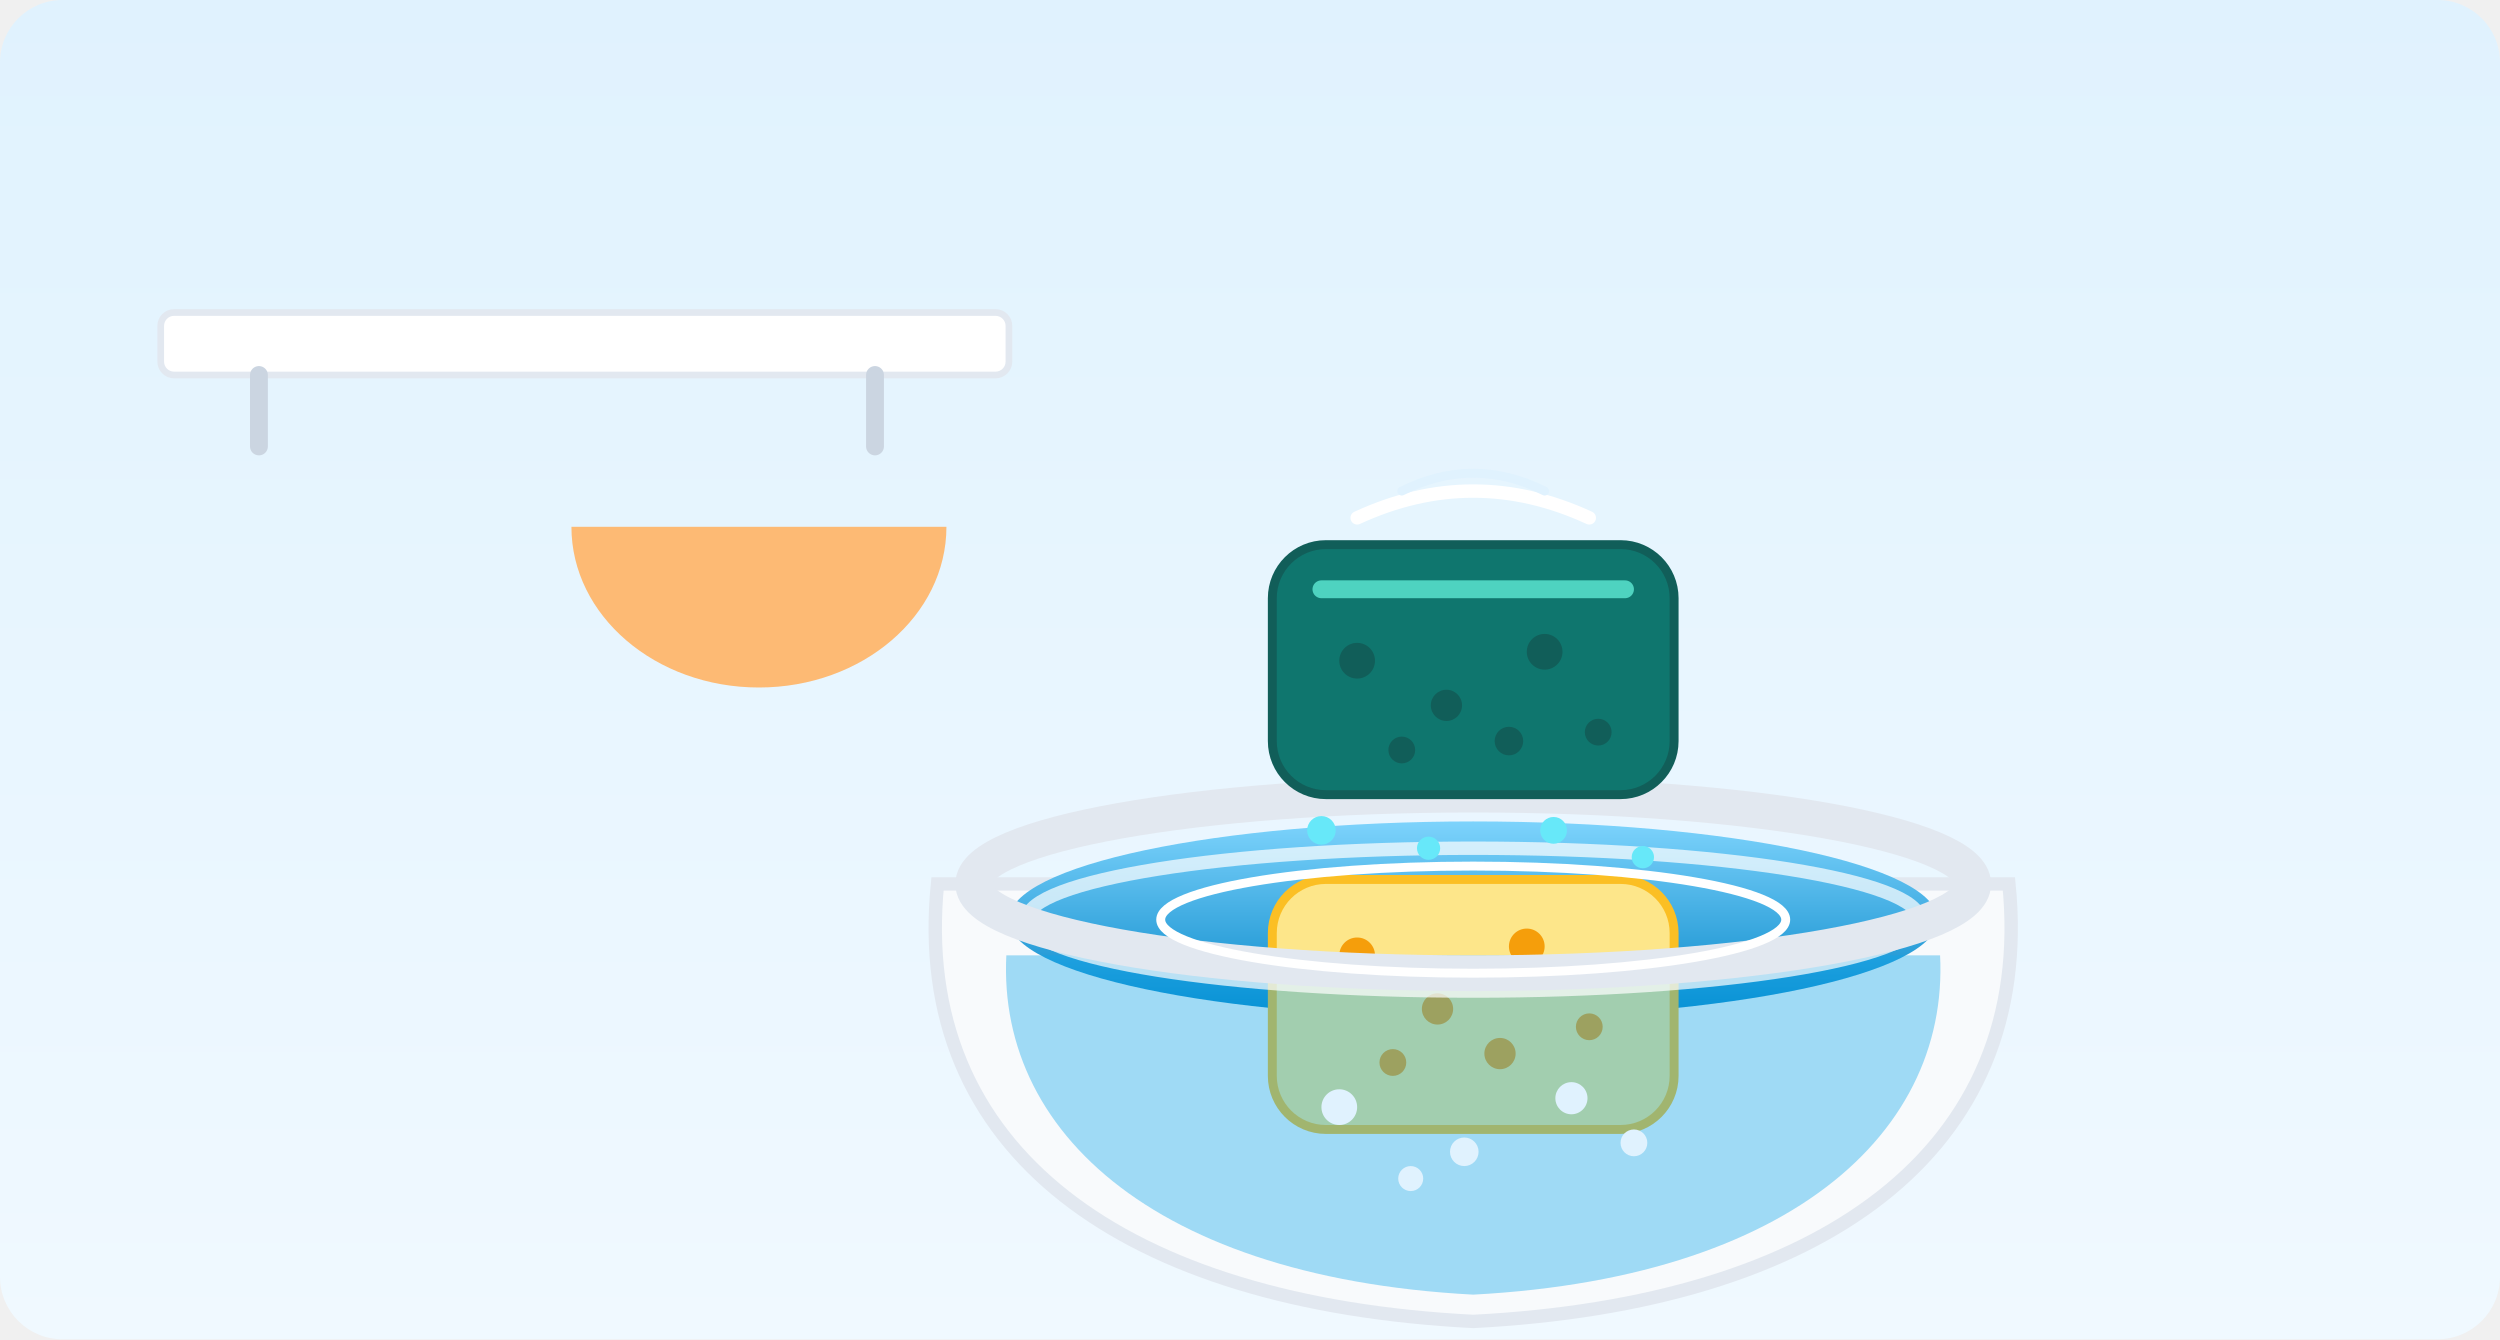
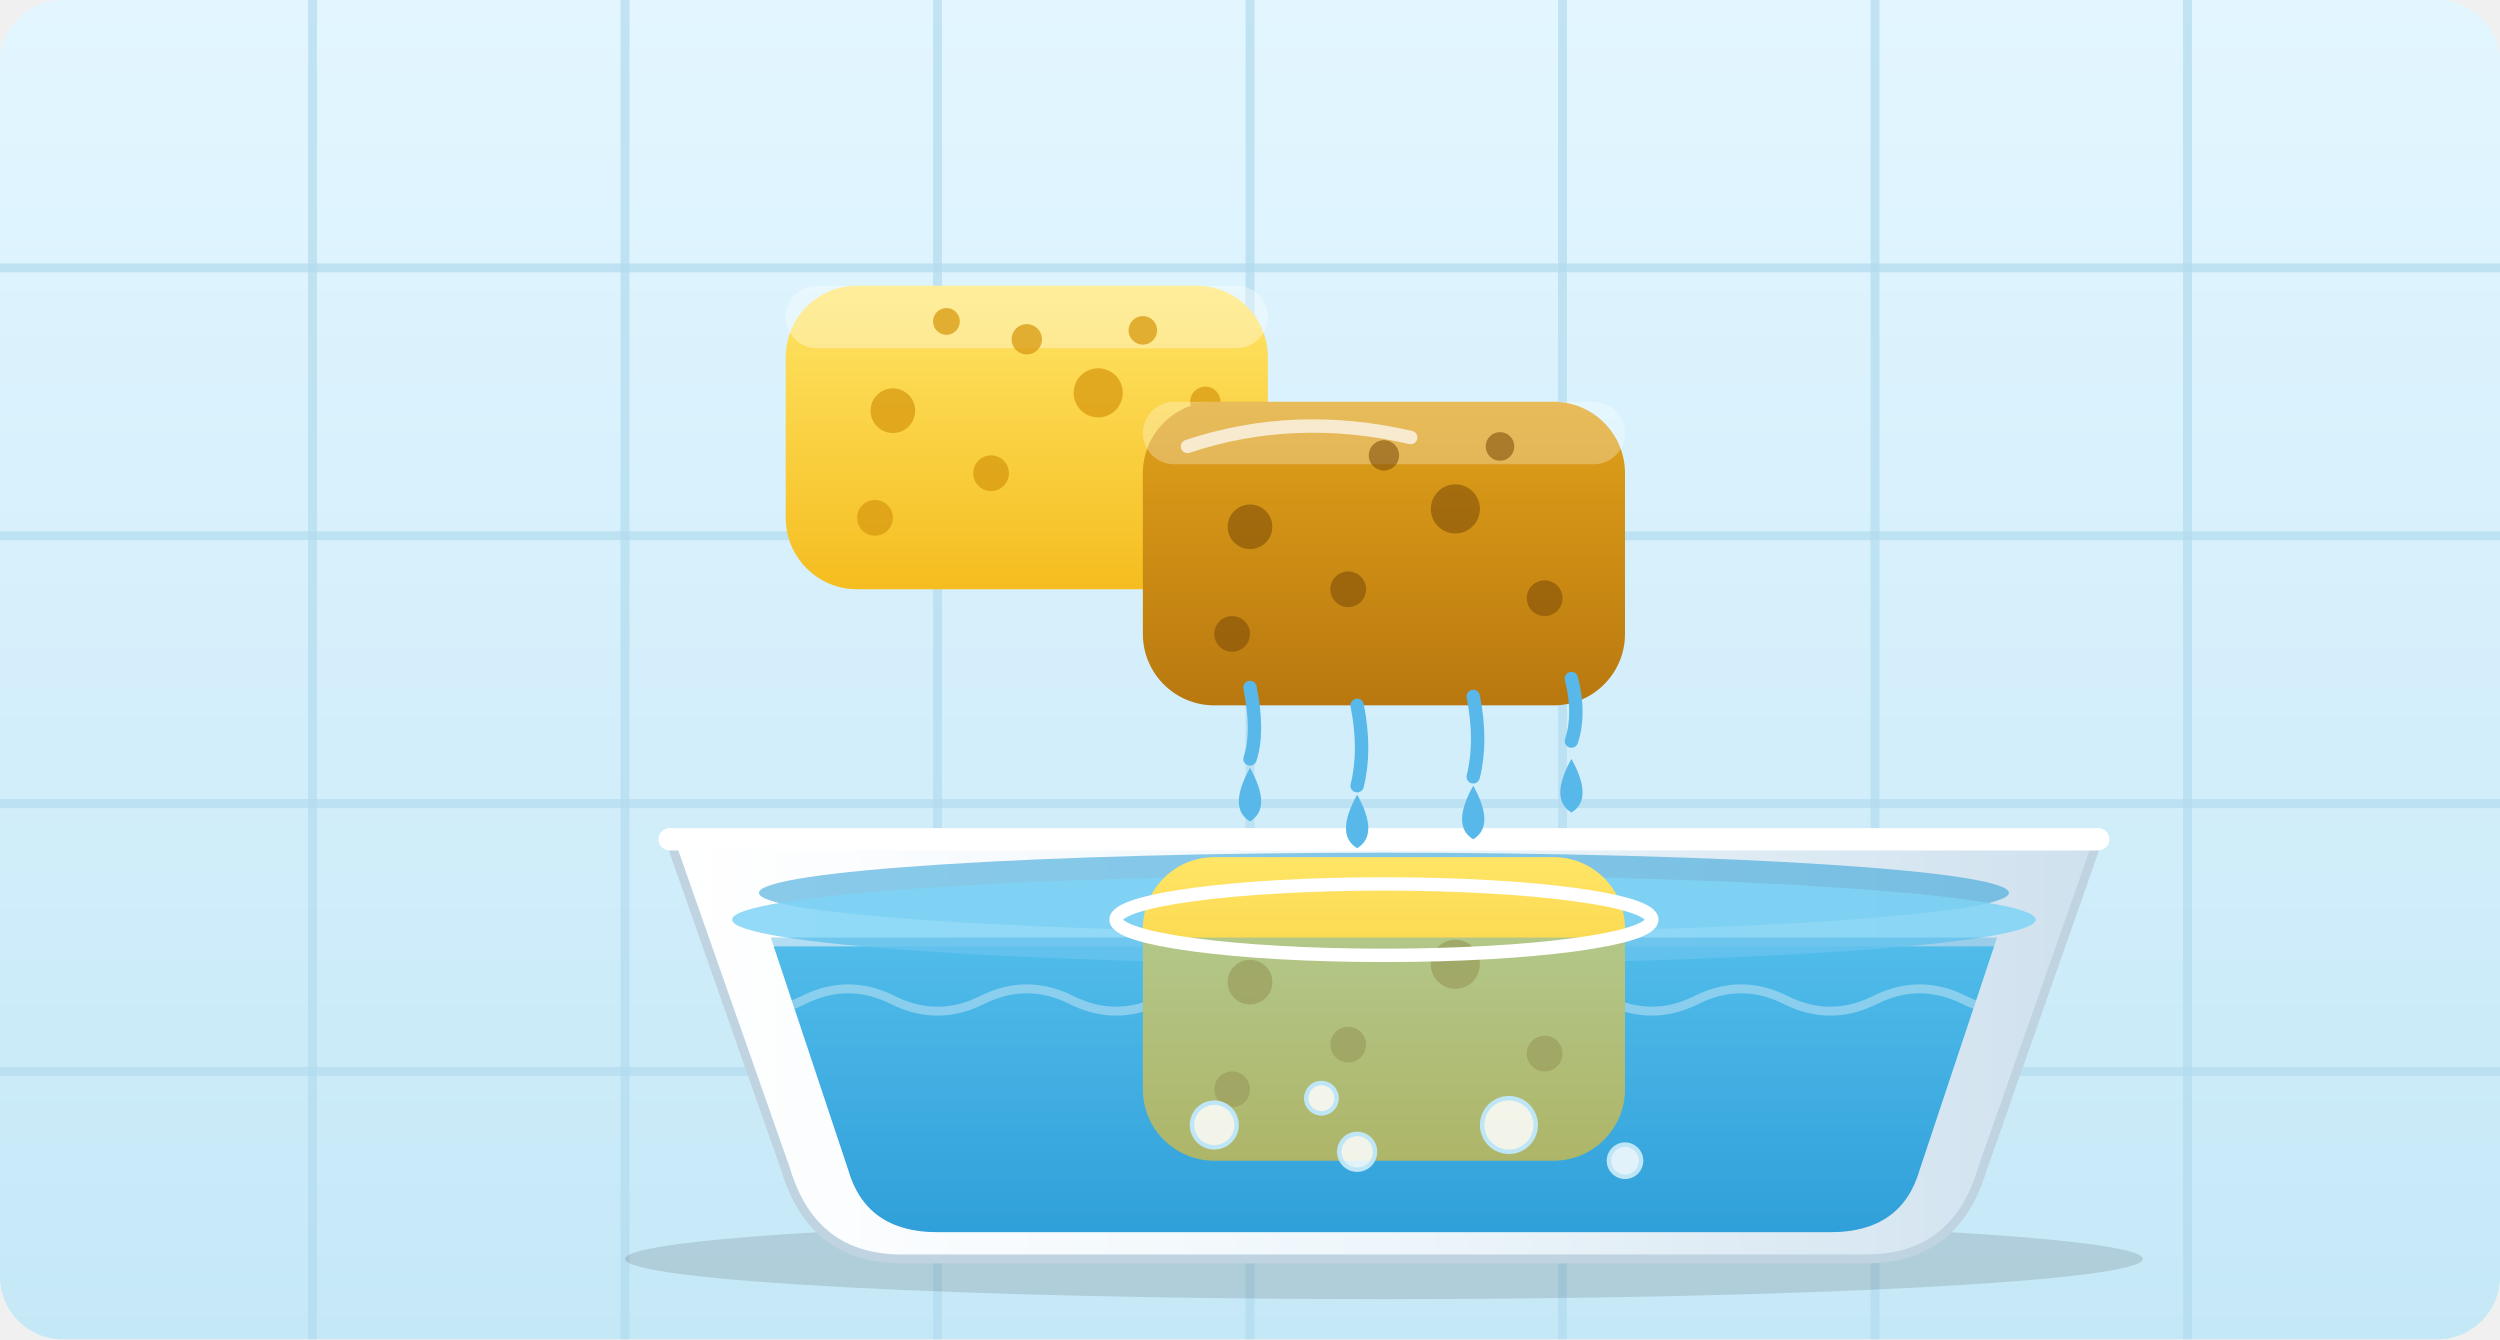
- <svg xmlns="http://www.w3.org/2000/svg" data-n="3" data-t="1" data-c="#0ea5e9" viewBox="0 0 560 300" role="img" aria-label="마른 스펀지가 대야 물에 잠겼다가 흠뻑 젖어 물방울을 떨어뜨리는 과정">
+ <svg xmlns="http://www.w3.org/2000/svg" data-n="3" data-t="1" data-c="#0ea5e9" viewBox="0 0 560 300" role="img" aria-label="마른 스펀지가 물에 푹 잠겼다가 흠뻑 젖어 물이 뚝뚝 떨어진다">
  <defs>
    <linearGradient id="soak_wall" x1="0" y1="0" x2="0" y2="1">
-       <stop offset="0" stop-color="#e0f2fe" />
-       <stop offset="1" stop-color="#f0f9ff" />
+       <stop offset="0" stop-color="#e3f6ff" />
+       <stop offset="1" stop-color="#c5e8f7" />
+     </linearGradient>
+     <linearGradient id="soak_tub" x1="0" y1="0" x2="1" y2="0">
+       <stop offset="0" stop-color="#ffffff" />
+       <stop offset=".5" stop-color="#eef6fb" />
+       <stop offset="1" stop-color="#cfe1ee" />
    </linearGradient>
    <linearGradient id="soak_water" x1="0" y1="0" x2="0" y2="1">
-       <stop offset="0" stop-color="#7dd3fc" />
-       <stop offset="1" stop-color="#0284c7" />
+       <stop offset="0" stop-color="#5ec8f0" />
+       <stop offset="1" stop-color="#1d8fcf" />
+     </linearGradient>
+     <linearGradient id="soak_dry" x1="0" y1="0" x2="0" y2="1">
+       <stop offset="0" stop-color="#ffe566" />
+       <stop offset="1" stop-color="#f5bd1f" />
+     </linearGradient>
+     <linearGradient id="soak_wet" x1="0" y1="0" x2="0" y2="1">
+       <stop offset="0" stop-color="#e0a21a" />
+       <stop offset="1" stop-color="#b9780f" />
    </linearGradient>
    <clipPath id="soak_clip">
      <rect width="560" height="300" rx="14" />
    </clipPath>
-     <clipPath id="soak_basin">
-       <path d="M226 208C220 250 255 286 330 290C405 286 440 250 434 208Z" />
+     <clipPath id="soak_inner">
+       <path d="M168 196H452L430 262Q426 276 410 276H210Q194 276 190 262Z" />
    </clipPath>
  </defs>
  <g clip-path="url(#soak_clip)">
    <rect width="560" height="300" fill="url(#soak_wall)" />
-     <rect x="36" y="70" width="190" height="14" rx="3" fill="#fff" stroke="#e2e8f0" stroke-width="1.5" />
-     <path d="M58 84V100M196 84V100" stroke="#cbd5e1" stroke-width="4" stroke-linecap="round" />
-     <path d="M210 198C204 258 252 292 330 296C408 292 456 258 450 198Z" fill="#f8fafc" stroke="#e2e8f0" stroke-width="3" />
-     <ellipse cx="330" cy="206" rx="104" ry="22" fill="url(#soak_water)" />
-     <g class="vs up" data-s="1" data-e="2">
-       <g class="mv" data-s="2" style="--from:translate(-160px,-100px);--d:1.6s;--ease:cubic-bezier(.3,.6,.3,1)">
-         <rect x="285" y="197" width="90" height="56" rx="12" fill="#fde68a" stroke="#fbbf24" stroke-width="2" />
-         <g fill="#f59e0b">
-           <circle cx="304" cy="214" r="4" />
-           <circle cx="322" cy="226" r="3.5" />
-           <circle cx="342" cy="212" r="4" />
-           <circle cx="356" cy="230" r="3" />
-           <circle cx="312" cy="238" r="3" />
-           <circle cx="336" cy="236" r="3.5" />
+     <g stroke="#b3dcee" stroke-width="2" stroke-opacity=".7">
+       <path d="M0 60H560M0 120H560M0 180H560M0 240H560" />
+       <path d="M70 0V300M140 0V300M210 0V300M280 0V300M350 0V300M420 0V300M490 0V300" />
+     </g>
+     <ellipse cx="310" cy="282" rx="170" ry="9" fill="#000" fill-opacity=".12" />
+     <path d="M150 188H470L444 262Q438 282 418 282H202Q182 282 176 262Z" fill="url(#soak_tub)" stroke="#bfd3e1" stroke-width="2" />
+     <g clip-path="url(#soak_inner)">
+       <rect x="160" y="212" width="300" height="80" fill="url(#soak_water)" />
+       <g class="a-slide" fill="none" stroke="#fff" stroke-opacity=".6" stroke-width="2">
+         <path d="M140 224q10 -5 20 0t20 0t20 0t20 0t20 0t20 0t20 0t20 0t20 0t20 0t20 0t20 0t20 0t20 0t20 0t20 0" />
+       </g>
+     </g>
+     <g class="vs" data-s="1" data-e="1">
+       <ellipse cx="310" cy="200" rx="140" ry="9" fill="#2a9fd6" fill-opacity=".55" />
+     </g>
+     <ellipse cx="310" cy="206" rx="146" ry="10" fill="#7fd3f5" fill-opacity=".85" />
+     <path d="M150 188H470" stroke="#fff" stroke-width="5" stroke-linecap="round" />
+     <g class="vs up" data-s="1" data-e="1">
+       <g transform="translate(230 98)">
+         <rect x="-54" y="-34" width="108" height="68" rx="16" fill="url(#soak_dry)" />
+         <rect x="-54" y="-34" width="108" height="14" rx="7" fill="#fff" fill-opacity=".35" />
+         <g fill="#d89a10" fill-opacity=".75">
+           <circle cx="-30" cy="-6" r="5" />
+           <circle cx="-8" cy="8" r="4" />
+           <circle cx="16" cy="-10" r="5.5" />
+           <circle cx="36" cy="10" r="4" />
+           <circle cx="-34" cy="18" r="4" />
+           <circle cx="0" cy="-22" r="3.4" />
+           <circle cx="26" cy="-24" r="3.2" />
+           <circle cx="-18" cy="-26" r="3" />
+           <circle cx="40" cy="-8" r="3.4" />
        </g>
      </g>
    </g>
-     <g clip-path="url(#soak_basin)">
-       <rect x="210" y="214" width="250" height="80" fill="#0ea5e9" opacity=".38" />
-     </g>
-     <ellipse cx="330" cy="206" rx="100" ry="16" fill="none" stroke="#fff" stroke-opacity=".7" stroke-width="3" />
-     <ellipse cx="330" cy="198" rx="112" ry="20" fill="none" stroke="#e2e8f0" stroke-width="8" />
-     <path class="vs" data-s="1" data-e="1" d="M128 118A42 36 0 0 0 212 118Z" fill="#fdba74" />
    <g class="vs" data-s="2" data-e="2">
-       <ellipse class="a-pulse" cx="330" cy="206" rx="70" ry="12" fill="none" stroke="#fff" stroke-width="2" />
-     </g>
-     <g class="vs" data-s="2" data-e="2" fill="#e0f2fe">
-       <circle class="a-rise" style="animation-delay:0s" cx="300" cy="248" r="4" />
-       <circle class="a-rise" style="animation-delay:-.4s" cx="328" cy="258" r="3.2" />
-       <circle class="a-rise" style="animation-delay:-.8s" cx="352" cy="246" r="3.6" />
-       <circle class="a-rise" style="animation-delay:-1.2s" cx="316" cy="264" r="2.8" />
-       <circle class="a-rise" style="animation-delay:-1.6s" cx="366" cy="256" r="3" />
-     </g>
-     <g class="vs" data-s="3">
-       <g class="mv" data-s="3" style="--from:translateY(75px);--d:1.3s;--ease:cubic-bezier(.2,.7,.3,1)">
-         <rect x="285" y="122" width="90" height="56" rx="12" fill="#0f766e" stroke="#115e59" stroke-width="2" />
-         <path d="M296 132H364" stroke="#5eead4" stroke-width="4" stroke-linecap="round" opacity=".8" />
-         <g fill="#115e59">
-           <circle cx="304" cy="148" r="4" />
-           <circle cx="324" cy="158" r="3.5" />
-           <circle cx="346" cy="146" r="4" />
-           <circle cx="358" cy="164" r="3" />
-           <circle cx="314" cy="168" r="3" />
-           <circle cx="338" cy="166" r="3.2" />
-         </g>
-         <path d="M304 116Q330 104 356 116" fill="none" stroke="#fff" stroke-width="3" stroke-linecap="round" />
-         <path d="M314 110Q330 102 346 110" fill="none" stroke="#e0f2fe" stroke-width="2" stroke-linecap="round" />
-         <g fill="#67e8f9">
-           <circle class="a-drip" style="animation-delay:0s" cx="296" cy="186" r="3.2" />
-           <circle class="a-drip" style="animation-delay:-.45s" cx="320" cy="190" r="2.6" />
-           <circle class="a-drip" style="animation-delay:-.9s" cx="348" cy="186" r="3" />
-           <circle class="a-drip" style="animation-delay:-1.3s" cx="368" cy="192" r="2.5" />
+       <g class="mv" data-s="2" style="--from:translateY(-96px);--d:1.1s;--ease:cubic-bezier(.4,0,.8,.6)">
+         <g transform="translate(310 226)">
+           <rect x="-54" y="-34" width="108" height="68" rx="16" fill="url(#soak_dry)" />
+           <g fill="#d89a10" fill-opacity=".75">
+             <circle cx="-30" cy="-6" r="5" />
+             <circle cx="-8" cy="8" r="4" />
+             <circle cx="16" cy="-10" r="5.5" />
+             <circle cx="36" cy="10" r="4" />
+             <circle cx="-34" cy="18" r="4" />
+           </g>
        </g>
      </g>
    </g>
+     <g class="vs" data-s="2" data-e="2">
+       <g clip-path="url(#soak_inner)">
+         <rect x="160" y="210" width="300" height="74" fill="#3aa9e0" fill-opacity=".38" />
+       </g>
+     </g>
+     <g class="vs" data-s="2" data-e="2" style="--dl:.5s">
+       <ellipse class="a-pulse" cx="310" cy="206" rx="60" ry="8" fill="none" stroke="#fff" stroke-width="3" />
+     </g>
+     <g class="vs" data-s="2" data-e="2" style="--dl:.4s" fill="#fff" fill-opacity=".85" stroke="#bfe6f7" stroke-width="1">
+       <circle class="a-rise" style="animation-delay:0s" cx="272" cy="252" r="5" />
+       <circle class="a-rise" style="animation-delay:-.7s" cx="304" cy="258" r="4" />
+       <circle class="a-rise" style="animation-delay:-1.4s" cx="338" cy="252" r="6" />
+       <circle class="a-rise" style="animation-delay:-2.1s" cx="364" cy="260" r="3.6" />
+       <circle class="a-rise" style="animation-delay:-2.8s" cx="296" cy="246" r="3.4" />
+     </g>
+     <g class="vs up" data-s="3">
+       <g transform="translate(310 124)">
+         <rect x="-54" y="-34" width="108" height="68" rx="16" fill="url(#soak_wet)" />
+         <rect x="-54" y="-34" width="108" height="14" rx="7" fill="#fff" fill-opacity=".28" />
+         <g fill="#7a4a07" fill-opacity=".55">
+           <circle cx="-30" cy="-6" r="5" />
+           <circle cx="-8" cy="8" r="4" />
+           <circle cx="16" cy="-10" r="5.5" />
+           <circle cx="36" cy="10" r="4" />
+           <circle cx="-34" cy="18" r="4" />
+           <circle cx="0" cy="-22" r="3.4" />
+           <circle cx="26" cy="-24" r="3.2" />
+         </g>
+         <path d="M-44 -24Q-20 -32 6 -26" stroke="#fff" stroke-opacity=".7" stroke-width="3" fill="none" stroke-linecap="round" />
+         <path d="M-30 30Q-28 40 -30 46M-6 34Q-4 44 -6 52M20 32Q22 42 20 50M42 28Q44 36 42 42" stroke="#58b8ea" stroke-width="3" stroke-linecap="round" fill="none" />
+       </g>
+     </g>
+     <g class="vs" data-s="3" style="--dl:.3s" fill="#58b8ea">
+       <path class="a-drip" style="animation-delay:0s" d="M280 172q-5 9 0 12q5 -3 0 -12z" />
+       <path class="a-drip" style="animation-delay:-.5s" d="M304 178q-5 9 0 12q5 -3 0 -12z" />
+       <path class="a-drip" style="animation-delay:-1s" d="M330 176q-5 9 0 12q5 -3 0 -12z" />
+       <path class="a-drip" style="animation-delay:-.3s" d="M352 170q-5 9 0 12q5 -3 0 -12z" />
+     </g>
  </g>
</svg>
